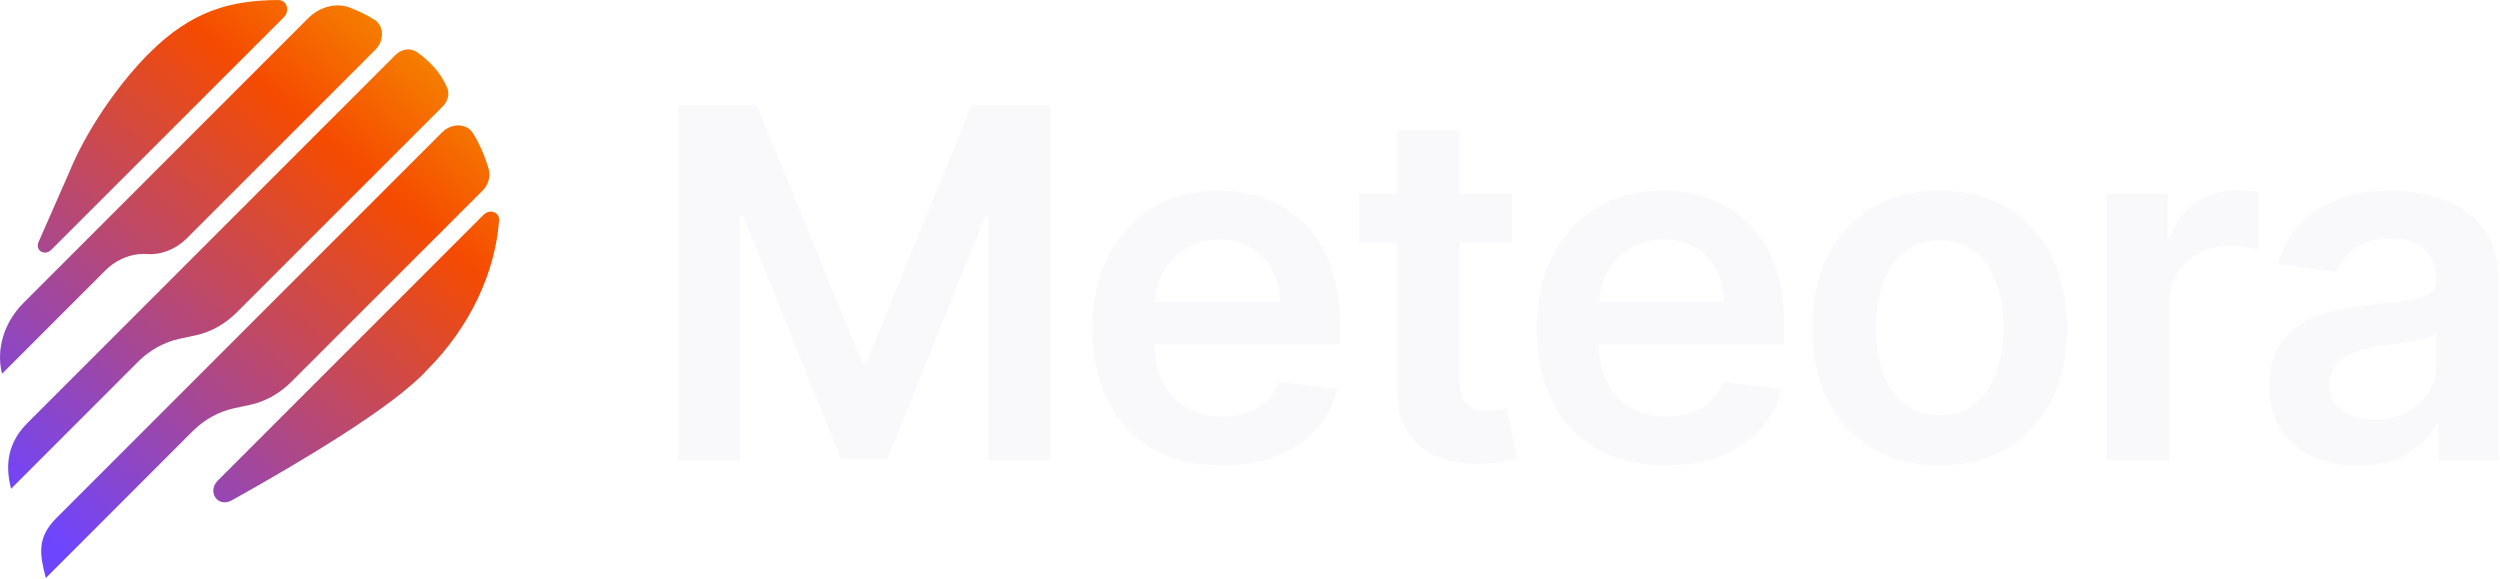
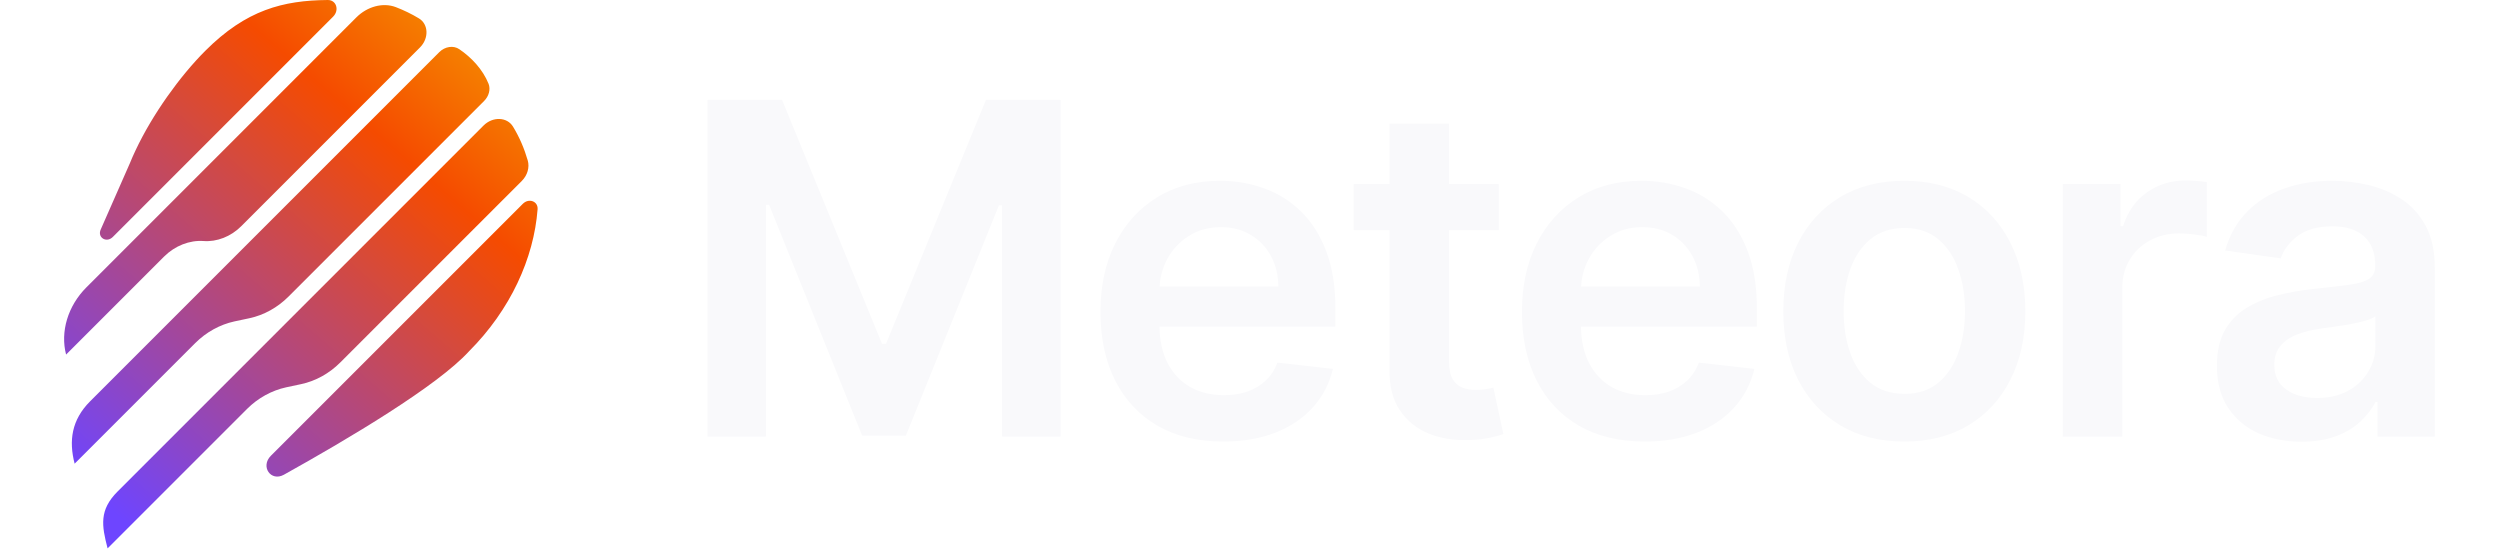
- <svg xmlns="http://www.w3.org/2000/svg" width="1038" height="240" viewBox="0 0 1038 240" fill="none">
+ <svg xmlns="http://www.w3.org/2000/svg" width="155" height="34" viewBox="0 0 1038 240" fill="none">
  <path d="M979.151 193.313C972.148 193.313 965.84 192.066 960.228 189.571C954.663 187.029 950.25 183.287 946.988 178.347C943.774 173.406 942.167 167.314 942.167 160.07C942.167 153.834 943.318 148.678 945.621 144.6C947.923 140.523 951.065 137.261 955.047 134.814C959.028 132.368 963.513 130.521 968.502 129.274C973.539 127.979 978.744 127.043 984.116 126.468C990.592 125.796 995.845 125.197 999.874 124.669C1003.9 124.093 1006.83 123.23 1008.65 122.079C1010.52 120.879 1011.46 119.033 1011.46 116.538V116.106C1011.46 110.686 1009.85 106.489 1006.64 103.514C1003.42 100.54 998.795 99.053 992.751 99.053C986.371 99.053 981.31 100.444 977.568 103.227C973.875 106.009 971.38 109.295 970.085 113.084L945.765 109.631C947.684 102.915 950.85 97.302 955.263 92.793C959.676 88.236 965.072 84.83 971.452 82.576C977.832 80.273 984.884 79.122 992.607 79.122C997.931 79.122 1003.23 79.746 1008.51 80.993C1013.79 82.24 1018.61 84.303 1022.97 87.181C1027.34 90.011 1030.84 93.873 1033.48 98.766C1036.16 103.658 1037.51 109.774 1037.51 117.114V191.082H1012.47V175.9H1011.6C1010.02 178.97 1007.79 181.848 1004.91 184.535C1002.08 187.173 998.507 189.308 994.19 190.939C989.921 192.522 984.908 193.313 979.151 193.313ZM985.915 174.173C991.144 174.173 995.677 173.142 999.514 171.079C1003.35 168.969 1006.3 166.186 1008.36 162.733C1010.48 159.279 1011.53 155.513 1011.53 151.436V138.412C1010.72 139.084 1009.32 139.707 1007.36 140.283C1005.44 140.859 1003.28 141.362 1000.88 141.794C998.483 142.226 996.109 142.609 993.758 142.945C991.408 143.281 989.369 143.569 987.642 143.809C983.756 144.336 980.279 145.2 977.209 146.399C974.139 147.598 971.716 149.277 969.941 151.436C968.167 153.546 967.279 156.281 967.279 159.639C967.279 164.436 969.03 168.057 972.532 170.504C976.033 172.95 980.495 174.173 985.915 174.173Z" fill="#F9F9FB" />
  <path d="M874.709 191.081V80.56H899.965V98.98H901.116C903.131 92.6 906.584 87.683 911.477 84.229C916.418 80.727 922.055 78.977 928.386 78.977C929.826 78.977 931.432 79.049 933.207 79.192C935.03 79.288 936.541 79.456 937.74 79.696V103.657C936.637 103.273 934.886 102.937 932.488 102.649C930.137 102.314 927.859 102.146 925.652 102.146C920.903 102.146 916.634 103.177 912.844 105.24C909.103 107.254 906.153 110.061 903.994 113.658C901.835 117.256 900.756 121.405 900.756 126.106V191.081H874.709Z" fill="#F9F9FB" />
  <path d="M805.362 193.241C794.568 193.241 785.214 190.867 777.299 186.118C769.385 181.369 763.245 174.725 758.879 166.186C754.562 157.648 752.403 147.67 752.403 136.254C752.403 124.837 754.562 114.835 758.879 106.249C763.245 97.662 769.385 90.995 777.299 86.246C785.214 81.497 794.568 79.122 805.362 79.122C816.155 79.122 825.509 81.497 833.424 86.246C841.339 90.995 847.455 97.662 851.772 106.249C856.137 114.835 858.32 124.837 858.32 136.254C858.32 147.67 856.137 157.648 851.772 166.186C847.455 174.725 841.339 181.369 833.424 186.118C825.509 190.867 816.155 193.241 805.362 193.241ZM805.505 172.374C811.358 172.374 816.251 170.767 820.184 167.554C824.118 164.292 827.044 159.926 828.962 154.458C830.929 148.989 831.913 142.897 831.913 136.182C831.913 129.418 830.929 123.302 828.962 117.833C827.044 112.317 824.118 107.928 820.184 104.666C816.251 101.404 811.358 99.773 805.505 99.773C799.509 99.773 794.521 101.404 790.539 104.666C786.606 107.928 783.655 112.317 781.689 117.833C779.77 123.302 778.811 129.418 778.811 136.182C778.811 142.897 779.77 148.989 781.689 154.458C783.655 159.926 786.606 164.292 790.539 167.554C794.521 170.767 799.509 172.374 805.505 172.374Z" fill="#F9F9FB" />
  <path d="M691.691 193.241C680.61 193.241 671.04 190.939 662.981 186.334C654.97 181.681 648.806 175.109 644.489 166.618C640.172 158.08 638.013 148.03 638.013 136.469C638.013 125.101 640.172 115.123 644.489 106.537C648.854 97.902 654.946 91.186 662.765 86.389C670.584 81.544 679.77 79.122 690.324 79.122C697.135 79.122 703.563 80.225 709.607 82.432C715.699 84.591 721.072 87.948 725.725 92.505C730.426 97.063 734.12 102.867 736.806 109.918C739.492 116.922 740.835 125.269 740.835 134.958V142.945H650.245V125.388H715.867C715.819 120.4 714.74 115.963 712.629 112.077C710.519 108.144 707.569 105.049 703.779 102.795C700.037 100.54 695.672 99.413 690.683 99.413C685.359 99.413 680.682 100.708 676.652 103.299C672.623 105.841 669.481 109.199 667.226 113.372C665.02 117.498 663.893 122.031 663.845 126.971V142.298C663.845 148.726 665.02 154.242 667.37 158.847C669.721 163.404 673.007 166.906 677.228 169.352C681.449 171.751 686.39 172.95 692.051 172.95C695.84 172.95 699.27 172.422 702.34 171.367C705.41 170.264 708.072 168.657 710.327 166.546C712.581 164.436 714.284 161.821 715.436 158.703L739.756 161.437C738.221 167.865 735.295 173.478 730.978 178.275C726.708 183.024 721.24 186.717 714.572 189.356C707.904 191.946 700.277 193.241 691.691 193.241Z" fill="#F9F9FB" />
  <path d="M627.884 80.561V100.708H564.349V80.561H627.884ZM580.035 54.082H606.082V157.84C606.082 161.341 606.61 164.028 607.665 165.899C608.768 167.721 610.207 168.969 611.982 169.64C613.757 170.312 615.724 170.648 617.882 170.648C619.513 170.648 621 170.528 622.344 170.288C623.735 170.048 624.79 169.832 625.51 169.64L629.899 190.003C628.508 190.483 626.517 191.01 623.927 191.586C621.384 192.162 618.266 192.498 614.573 192.593C608.049 192.785 602.172 191.802 596.944 189.643C591.715 187.437 587.566 184.031 584.496 179.426C581.474 174.821 579.987 169.065 580.035 162.157V54.082Z" fill="#F9F9FB" />
  <path d="M507.233 193.241C496.153 193.241 486.583 190.939 478.524 186.334C470.513 181.681 464.349 175.109 460.032 166.618C455.714 158.08 453.556 148.03 453.556 136.469C453.556 125.101 455.714 115.123 460.032 106.537C464.397 97.902 470.489 91.186 478.308 86.389C486.127 81.544 495.313 79.122 505.866 79.122C512.678 79.122 519.106 80.225 525.15 82.432C531.242 84.591 536.615 87.948 541.268 92.505C545.969 97.063 549.662 102.867 552.349 109.918C555.035 116.922 556.378 125.269 556.378 134.958V142.945H465.788V125.388H531.41C531.362 120.4 530.283 115.963 528.172 112.077C526.061 108.144 523.111 105.049 519.322 102.795C515.58 100.54 511.215 99.413 506.226 99.413C500.902 99.413 496.225 100.708 492.195 103.299C488.166 105.841 485.024 109.199 482.769 113.372C480.563 117.498 479.435 122.031 479.387 126.971V142.298C479.387 148.726 480.563 154.242 482.913 158.847C485.264 163.404 488.549 166.906 492.771 169.352C496.992 171.751 501.933 172.95 507.593 172.95C511.383 172.95 514.813 172.422 517.883 171.367C520.953 170.264 523.615 168.657 525.87 166.546C528.124 164.436 529.827 161.821 530.978 158.703L555.299 161.437C553.764 167.865 550.838 173.478 546.52 178.275C542.251 183.024 536.783 186.717 530.115 189.356C523.447 191.946 515.82 193.241 507.233 193.241Z" fill="#F9F9FB" />
  <path d="M281.548 43.72H314.215L357.963 150.499H359.69L403.438 43.72H436.106V191.082H410.49V89.842H409.123L368.397 190.65H349.257L308.531 89.626H307.164V191.082H281.548V43.72Z" fill="#F9F9FB" />
  <path d="M183.536 54.965C187.593 50.908 193.878 51.147 196.477 55.442C199.287 60.056 201.409 65.041 202.92 70.265C203.768 73.234 202.787 76.709 200.321 79.175L120.851 158.645C116.051 163.445 110.084 166.759 103.747 168.111L97.144 169.517C90.834 170.895 84.815 174.211 80.042 178.983L19.026 239.998C16.428 229.975 15.288 223.213 23.429 215.072L183.536 54.965ZM200.748 89.203C203.4 86.552 207.483 88.09 207.218 91.59C205.574 113.015 195.365 135.581 177.175 153.771C163.307 168.966 124.167 192.194 96.192 207.76C90.465 210.942 85.798 204.153 90.491 199.46L200.721 89.23L200.748 89.203ZM164.179 22.831C166.698 20.312 170.41 19.782 172.956 21.532C178.259 25.138 183.218 30.362 185.764 36.673C186.718 39.112 185.897 42.109 183.802 44.204L98.206 129.8C93.407 134.599 87.44 137.914 81.103 139.267L74.5 140.672C68.189 142.051 62.169 145.365 57.397 150.138L4.602 202.933C2.003 192.91 3.249 183.762 11.39 175.621L42.202 144.809L164.179 22.831ZM127.903 7.613C132.676 2.841 139.517 0.984 145.139 3.105C148.665 4.458 152.06 6.102 155.269 8.038C159.511 10.584 159.722 16.788 155.745 20.766L77.468 99.043C72.987 103.524 66.888 105.91 61.055 105.486C54.929 105.036 48.486 107.555 43.739 112.302L0.861 155.179C-1.737 145.155 1.63 133.886 9.771 125.745L23.666 111.851L127.903 7.613ZM115.363 0.001C119.129 -0.052 120.587 4.429 117.724 7.293L43.132 81.885L34.514 90.502L34.487 90.528L21.389 103.628L21.309 103.708C18.551 106.465 14.467 103.973 16.005 100.473L28.84 71.304C29.556 69.527 30.351 67.724 31.226 65.894L31.306 65.709C38.704 50.038 50.61 33.412 61.8 22.222C79.751 4.27 95.874 0.187 115.363 0.001Z" fill="url(#paint0_linear_7728_83)" />
  <defs>
    <linearGradient id="paint0_linear_7728_83" x1="245.87" y1="0.287" x2="39.071" y2="239.399" gradientUnits="userSpaceOnUse">
      <stop stop-color="#F5BD00" />
      <stop offset="0.365" stop-color="#F54B00" />
      <stop offset="1" stop-color="#6E45FF" />
    </linearGradient>
  </defs>
</svg>
